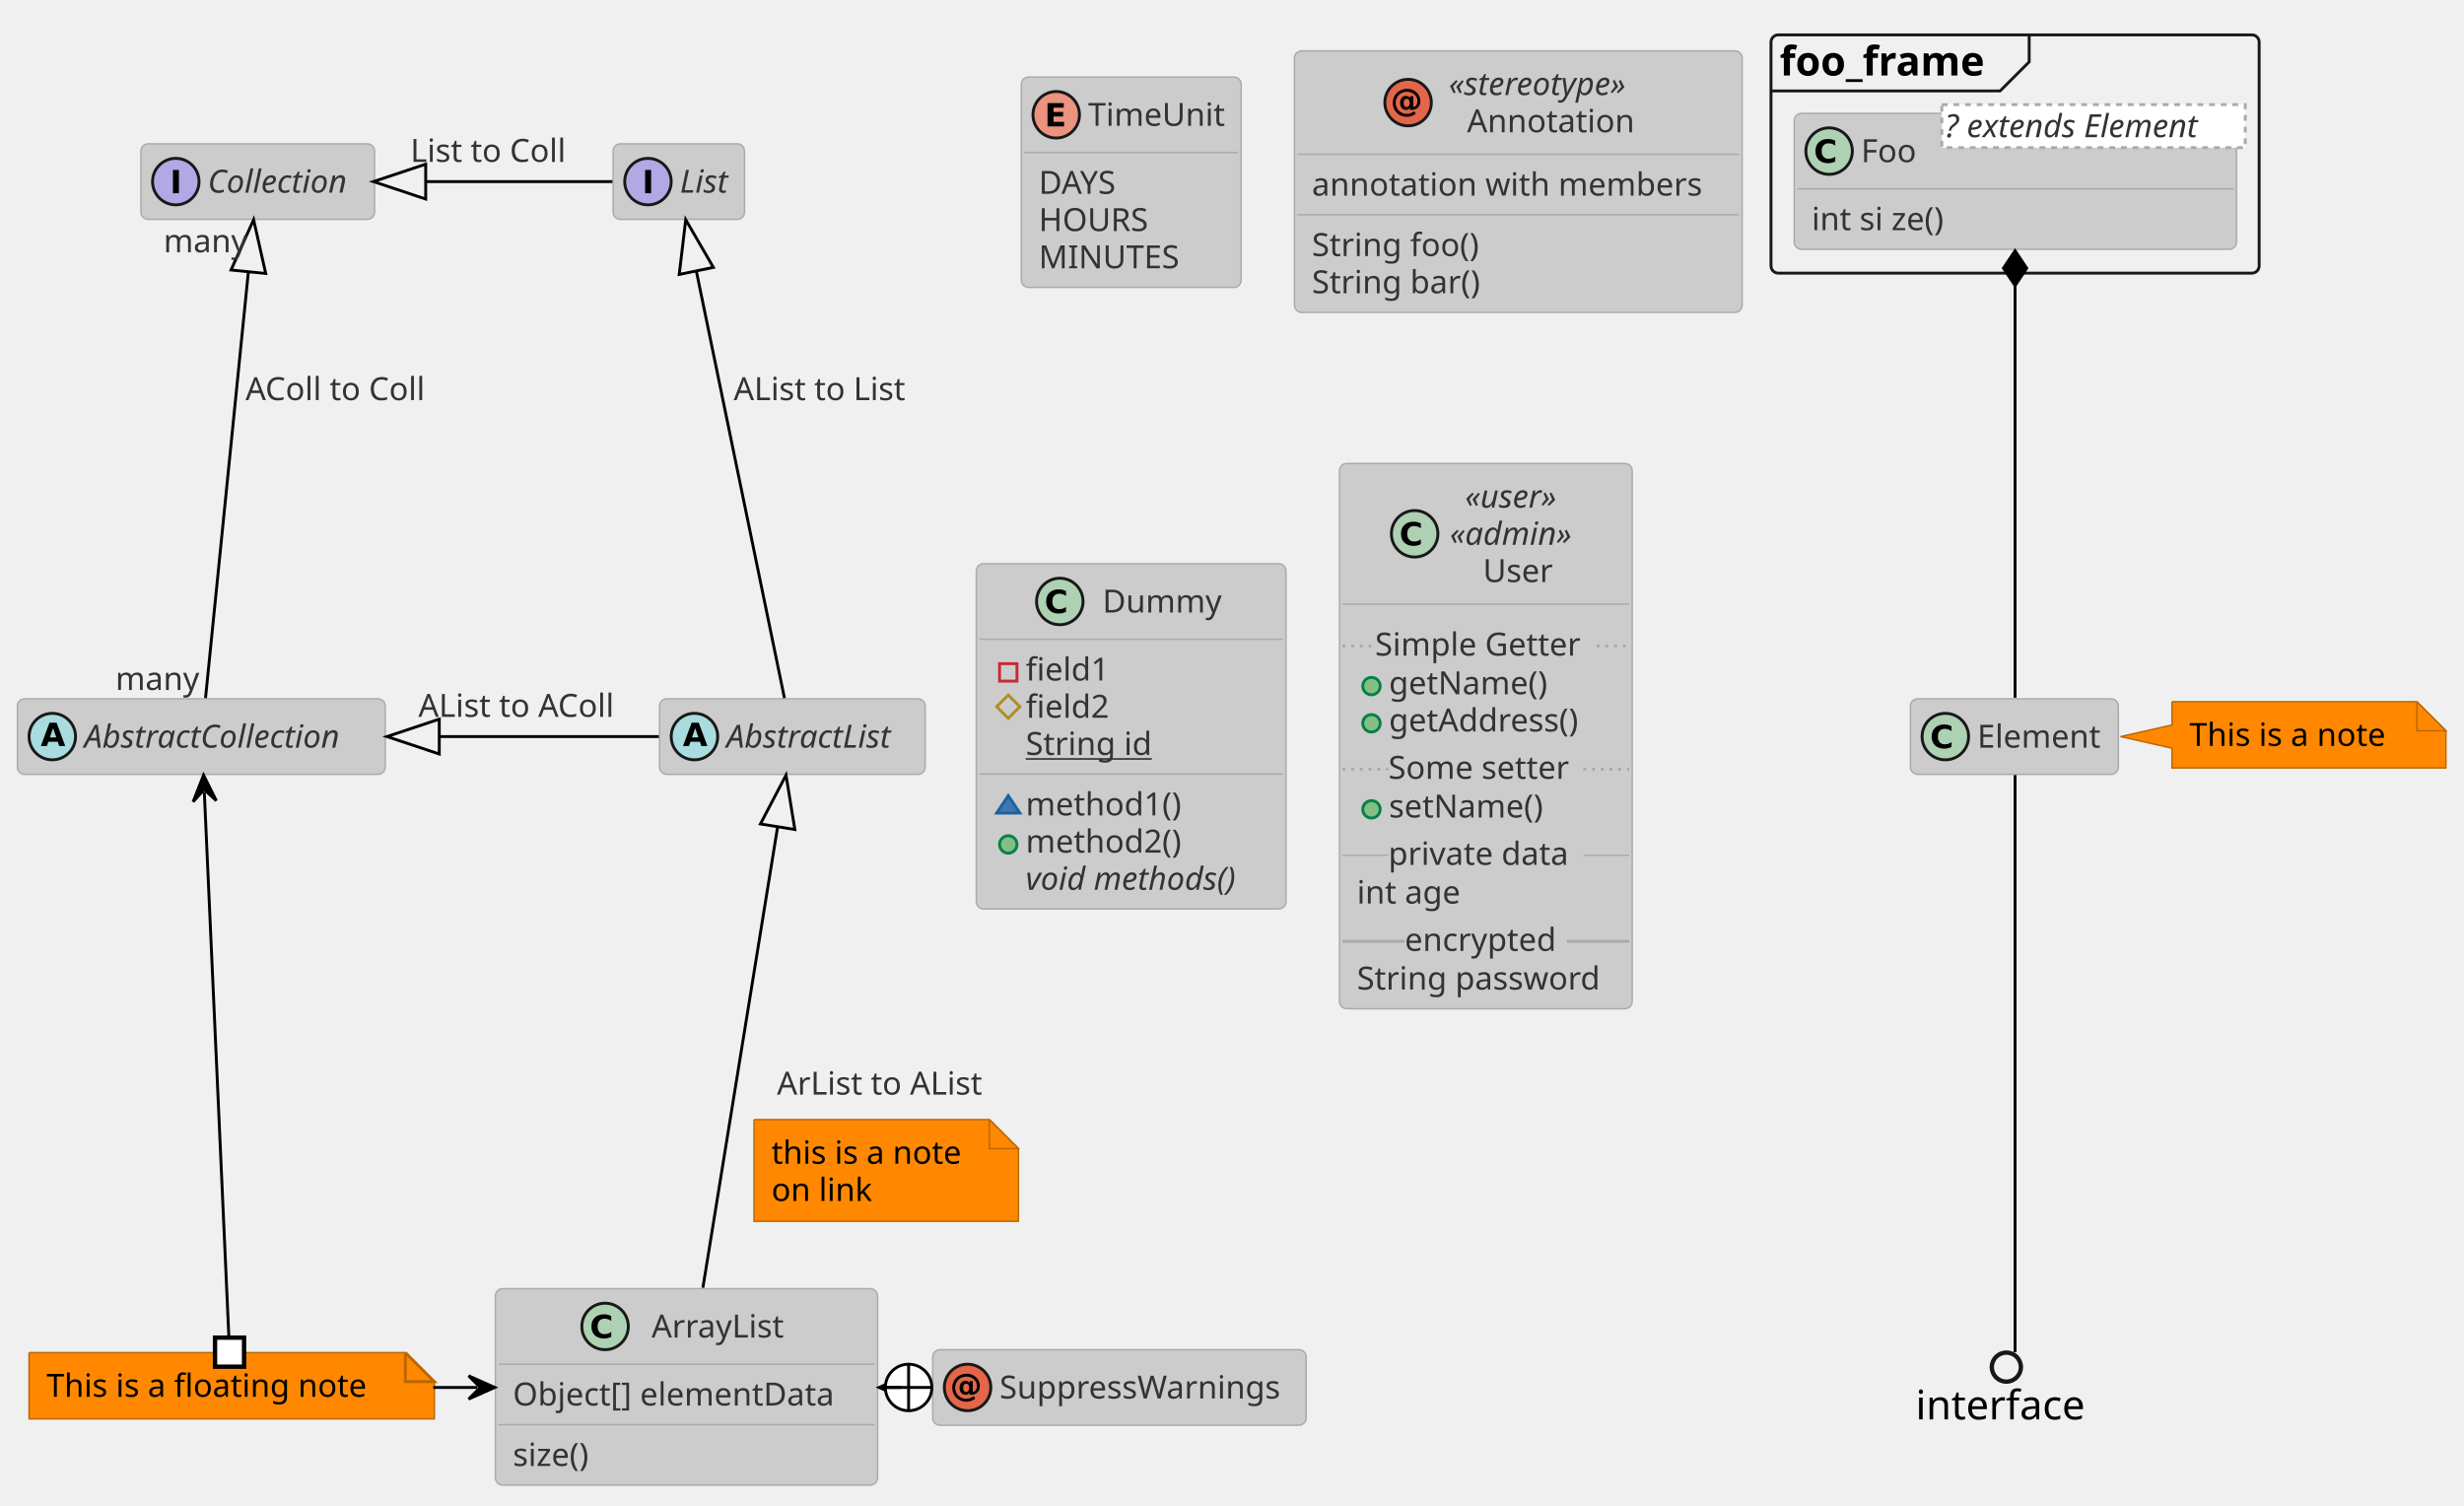
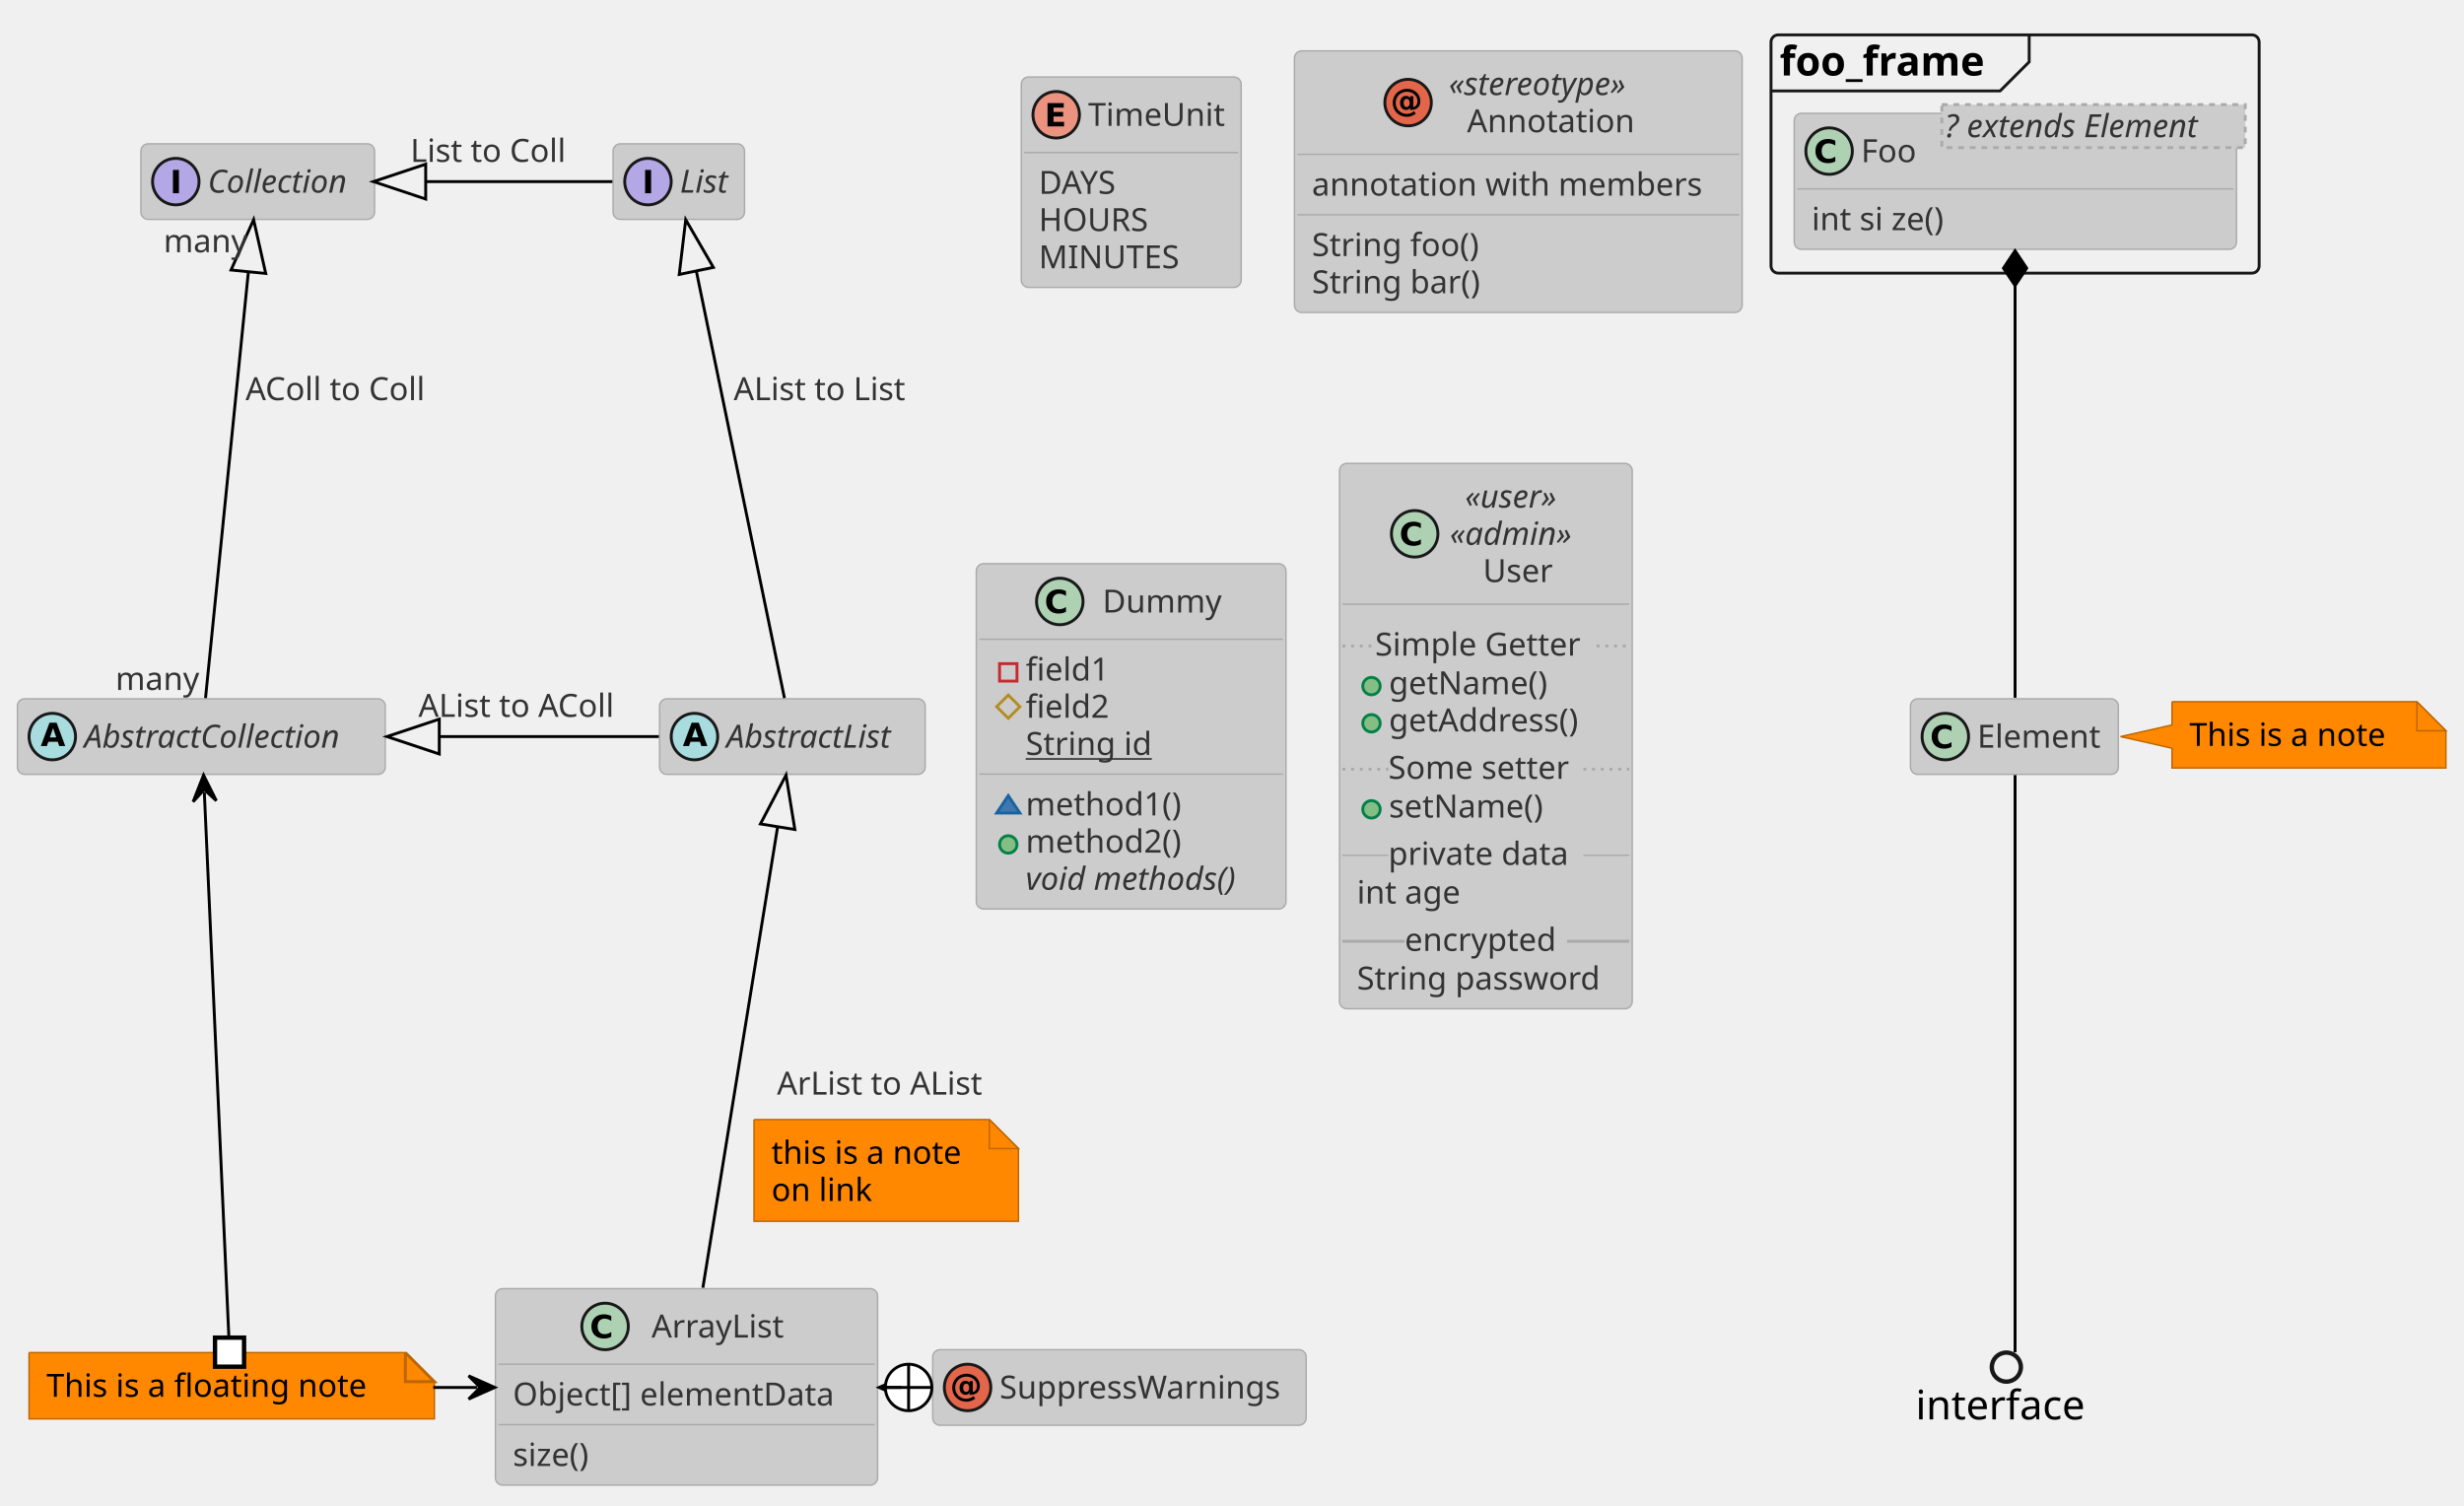
<svg xmlns="http://www.w3.org/2000/svg" contentStyleType="text/css" height="518px" preserveAspectRatio="none" style="width:848px;height:518px;background:#FFFFFF;" version="1.1" viewBox="0 0 848 518" width="848px" zoomAndPan="magnify">
  <defs />
  <g>
    <g id="cluster_foo_frame">
      <rect fill="none" height="82" rx="2.5" ry="2.5" style="stroke:#181818;stroke-width:1.0;" width="168" x="609.5" y="12" />
      <path d="M698.352,12 L698.352,21.297 L688.352,31.297 L609.5,31.297 " fill="none" style="stroke:#181818;stroke-width:1.0;" />
      <text fill="#000000" font-family="sans-serif" font-size="14" font-weight="bold" lengthAdjust="spacing" textLength="78.853" x="612.5" y="25.995">foo_frame</text>
    </g>
    <g id="elem_AbstractList">
      <rect codeLine="7" fill="#CCCCCC" height="26" id="AbstractList" rx="2.5" ry="2.5" style="stroke:#AAAAAA;stroke-width:0.5;" width="91.404" x="227" y="240.5" />
      <ellipse cx="239" cy="253.5" fill="#A9DCDF" rx="8" ry="8" style="stroke:#181818;stroke-width:1.0;" />
      <path d="M240.875,255.281 L237.641,255.281 L237.125,256.75 L235.047,256.75 L238.031,248.734 L240.484,248.734 L243.453,256.75 L241.375,256.75 L240.875,255.281 Z M238.156,253.797 L240.359,253.797 L239.266,250.609 L238.156,253.797 Z " fill="#000000" />
      <text fill="#333333" font-family="Verdana" font-size="11" font-style="italic" lengthAdjust="spacing" textLength="65.404" x="250" y="257.308">AbstractList</text>
    </g>
    <g id="elem_AbstractCollection">
      <rect codeLine="8" fill="#CCCCCC" height="26" id="AbstractCollection" rx="2.5" ry="2.5" style="stroke:#AAAAAA;stroke-width:0.5;" width="126.585" x="6" y="240.5" />
      <ellipse cx="18" cy="253.5" fill="#A9DCDF" rx="8" ry="8" style="stroke:#181818;stroke-width:1.0;" />
      <path d="M19.875,255.281 L16.641,255.281 L16.125,256.75 L14.047,256.75 L17.031,248.734 L19.484,248.734 L22.453,256.75 L20.375,256.75 L19.875,255.281 Z M17.156,253.797 L19.359,253.797 L18.266,250.609 L17.156,253.797 Z " fill="#000000" />
      <text fill="#333333" font-family="Verdana" font-size="11" font-style="italic" lengthAdjust="spacing" textLength="100.585" x="29" y="257.308">AbstractCollection</text>
    </g>
    <g id="elem_List">
      <rect codeLine="9" fill="#CCCCCC" height="26" id="List" rx="2.5" ry="2.5" style="stroke:#AAAAAA;stroke-width:0.5;" width="45.228" x="211" y="49.5" />
      <ellipse cx="223" cy="62.5" fill="#B4A7E5" rx="8" ry="8" style="stroke:#181818;stroke-width:1.0;" />
      <path d="M222.016,58.484 L224.078,58.484 L224.078,66.5 L222.016,66.5 L222.016,58.484 Z " fill="#000000" />
      <text fill="#333333" font-family="Verdana" font-size="11" font-style="italic" lengthAdjust="spacing" textLength="19.229" x="234" y="66.308">List</text>
    </g>
    <g id="elem_Collection">
      <rect codeLine="10" fill="#CCCCCC" height="26" id="Collection" rx="2.5" ry="2.5" style="stroke:#AAAAAA;stroke-width:0.5;" width="80.409" x="48.5" y="49.5" />
      <ellipse cx="60.5" cy="62.5" fill="#B4A7E5" rx="8" ry="8" style="stroke:#181818;stroke-width:1.0;" />
      <path d="M59.516,58.484 L61.578,58.484 L61.578,66.5 L59.516,66.5 L59.516,58.484 Z " fill="#000000" />
      <text fill="#333333" font-family="Verdana" font-size="11" font-style="italic" lengthAdjust="spacing" textLength="54.409" x="71.5" y="66.308">Collection</text>
    </g>
    <g id="elem_ArrayList">
      <rect codeLine="20" fill="#CCCCCC" height="67.609" id="ArrayList" rx="2.5" ry="2.5" style="stroke:#AAAAAA;stroke-width:0.5;" width="131.528" x="170.5" y="443.5" />
      <ellipse cx="208.24" cy="456.5" fill="#ADD1B2" rx="8" ry="8" style="stroke:#181818;stroke-width:1.0;" />
      <path d="M210.365,460.062 Q209.787,460.359 209.162,460.5 Q208.552,460.656 207.88,460.656 Q205.88,460.656 204.708,459.547 Q203.537,458.422 203.537,456.5 Q203.537,454.578 204.708,453.453 Q205.88,452.328 207.88,452.328 Q208.552,452.328 209.162,452.484 Q209.787,452.641 210.365,452.938 L210.365,454.594 Q209.787,454.203 209.224,454.016 Q208.662,453.828 208.052,453.828 Q206.943,453.828 206.302,454.547 Q205.677,455.25 205.677,456.5 Q205.677,457.734 206.302,458.453 Q206.943,459.156 208.052,459.156 Q208.662,459.156 209.224,458.984 Q209.787,458.797 210.365,458.406 L210.365,460.062 Z " fill="#000000" />
      <text fill="#333333" font-family="Verdana" font-size="11" lengthAdjust="spacing" textLength="49.049" x="224.24" y="460.308">ArrayList</text>
      <line style="stroke:#AAAAAA;stroke-width:0.5;" x1="171.5" x2="301.028" y1="469.5" y2="469.5" />
      <text fill="#333333" font-family="sans-serif" font-size="11" lengthAdjust="spacing" textLength="119.528" x="176.5" y="483.71">Object[] elementData</text>
      <line style="stroke:#AAAAAA;stroke-width:0.5;" x1="171.5" x2="301.028" y1="490.305" y2="490.305" />
      <text fill="#333333" font-family="sans-serif" font-size="11" lengthAdjust="spacing" textLength="29.912" x="176.5" y="504.515">size()</text>
    </g>
    <g id="elem_TimeUnit">
      <rect codeLine="25" fill="#CCCCCC" height="72.414" id="TimeUnit" rx="2.5" ry="2.5" style="stroke:#AAAAAA;stroke-width:0.5;" width="75.65" x="351.5" y="26.5" />
      <ellipse cx="363.5" cy="39.5" fill="#EB937F" rx="8" ry="8" style="stroke:#181818;stroke-width:1.0;" />
      <path d="M360.516,35.484 L366.094,35.484 L366.094,37.047 L362.578,37.047 L362.578,38.531 L365.875,38.531 L365.875,40.094 L362.578,40.094 L362.578,41.938 L366.203,41.938 L366.203,43.5 L360.516,43.5 L360.516,35.484 Z " fill="#000000" />
      <text fill="#333333" font-family="Verdana" font-size="11" lengthAdjust="spacing" textLength="49.65" x="374.5" y="43.308">TimeUnit</text>
      <line style="stroke:#AAAAAA;stroke-width:0.5;" x1="352.5" x2="426.15" y1="52.5" y2="52.5" />
      <text fill="#333333" font-family="sans-serif" font-size="11" lengthAdjust="spacing" textLength="29.697" x="357.5" y="66.71">DAYS</text>
      <text fill="#333333" font-family="sans-serif" font-size="11" lengthAdjust="spacing" textLength="39.606" x="357.5" y="79.515">HOURS</text>
      <text fill="#333333" font-family="sans-serif" font-size="11" lengthAdjust="spacing" textLength="49.666" x="357.5" y="92.32">MINUTES</text>
    </g>
    <g id="elem_SuppressWarnings">
      <rect codeLine="31" fill="#CCCCCC" height="26" id="SuppressWarnings" rx="2.5" ry="2.5" style="stroke:#AAAAAA;stroke-width:0.5;" width="128.523" x="321" y="464.5" />
      <ellipse cx="333" cy="477.5" fill="#E3664A" rx="8" ry="8" style="stroke:#181818;stroke-width:1.0;" />
      <path d="M331.469,477.609 Q331.469,478.266 331.75,478.656 Q332.031,479.031 332.516,479.031 Q332.984,479.031 333.266,478.656 Q333.562,478.266 333.562,477.609 Q333.562,476.953 333.266,476.578 Q332.984,476.203 332.5,476.203 Q332.031,476.203 331.75,476.578 Q331.469,476.953 331.469,477.609 Z M333.672,479.219 Q333.5,479.609 333.141,479.828 Q332.797,480.031 332.312,480.031 Q331.391,480.031 330.812,479.359 Q330.234,478.688 330.234,477.609 Q330.234,476.547 330.812,475.875 Q331.391,475.203 332.312,475.203 Q332.797,475.203 333.141,475.422 Q333.5,475.625 333.672,476.016 L333.672,475.312 L334.781,475.312 L334.781,479.031 Q335.453,478.922 335.828,478.391 Q336.219,477.844 336.219,477 Q336.219,476.469 336.062,476 Q335.906,475.531 335.594,475.141 Q335.078,474.484 334.312,474.125 Q333.547,473.766 332.656,473.766 Q332.031,473.766 331.453,473.938 Q330.891,474.094 330.406,474.422 Q329.609,474.938 329.172,475.781 Q328.734,476.609 328.734,477.578 Q328.734,478.391 329.016,479.094 Q329.297,479.781 329.844,480.328 Q330.391,480.844 331.078,481.125 Q331.781,481.406 332.562,481.406 Q333.234,481.406 333.906,481.141 Q334.594,480.891 335.078,480.469 L335.641,481.344 Q334.969,481.859 334.172,482.125 Q333.391,482.406 332.578,482.406 Q331.578,482.406 330.688,482.047 Q329.812,481.703 329.125,481.031 Q328.438,480.359 328.078,479.484 Q327.719,478.594 327.719,477.578 Q327.719,476.609 328.078,475.719 Q328.453,474.828 329.125,474.156 Q329.812,473.5 330.703,473.141 Q331.609,472.766 332.578,472.766 Q333.781,472.766 334.766,473.234 Q335.75,473.688 336.406,474.547 Q336.812,475.078 337.016,475.703 Q337.219,476.312 337.219,476.984 Q337.219,478.438 336.344,479.25 Q335.469,480.047 333.875,480.047 L333.672,480.047 L333.672,479.219 Z " fill="#000000" />
      <text fill="#333333" font-family="Verdana" font-size="11" lengthAdjust="spacing" textLength="102.523" x="344" y="481.308">SuppressWarnings</text>
    </g>
    <g id="elem_Annotation">
      <rect codeLine="33" fill="#CCCCCC" height="90.023" id="Annotation" rx="2.5" ry="2.5" style="stroke:#AAAAAA;stroke-width:0.5;" width="154.071" x="445.5" y="17.5" />
      <ellipse cx="484.603" cy="35.305" fill="#E3664A" rx="8" ry="8" style="stroke:#181818;stroke-width:1.0;" />
      <path d="M483.072,35.414 Q483.072,36.07 483.353,36.461 Q483.635,36.836 484.119,36.836 Q484.588,36.836 484.869,36.461 Q485.166,36.07 485.166,35.414 Q485.166,34.758 484.869,34.383 Q484.588,34.008 484.103,34.008 Q483.635,34.008 483.353,34.383 Q483.072,34.758 483.072,35.414 Z M485.275,37.023 Q485.103,37.414 484.744,37.633 Q484.4,37.836 483.916,37.836 Q482.994,37.836 482.416,37.164 Q481.838,36.492 481.838,35.414 Q481.838,34.352 482.416,33.68 Q482.994,33.008 483.916,33.008 Q484.4,33.008 484.744,33.227 Q485.103,33.43 485.275,33.82 L485.275,33.117 L486.385,33.117 L486.385,36.836 Q487.056,36.727 487.431,36.195 Q487.822,35.648 487.822,34.805 Q487.822,34.273 487.666,33.805 Q487.51,33.336 487.197,32.945 Q486.681,32.289 485.916,31.93 Q485.15,31.57 484.26,31.57 Q483.635,31.57 483.056,31.742 Q482.494,31.898 482.01,32.227 Q481.213,32.742 480.775,33.586 Q480.338,34.414 480.338,35.383 Q480.338,36.195 480.619,36.898 Q480.9,37.586 481.447,38.133 Q481.994,38.648 482.681,38.93 Q483.385,39.211 484.166,39.211 Q484.838,39.211 485.51,38.945 Q486.197,38.695 486.681,38.273 L487.244,39.148 Q486.572,39.664 485.775,39.93 Q484.994,40.211 484.181,40.211 Q483.181,40.211 482.291,39.852 Q481.416,39.508 480.728,38.836 Q480.041,38.164 479.681,37.289 Q479.322,36.398 479.322,35.383 Q479.322,34.414 479.681,33.523 Q480.056,32.633 480.728,31.961 Q481.416,31.305 482.306,30.945 Q483.213,30.57 484.181,30.57 Q485.385,30.57 486.369,31.039 Q487.353,31.492 488.01,32.352 Q488.416,32.883 488.619,33.508 Q488.822,34.117 488.822,34.789 Q488.822,36.242 487.947,37.055 Q487.072,37.852 485.478,37.852 L485.275,37.852 L485.275,37.023 Z " fill="#000000" />
      <text fill="#333333" font-family="sans-serif" font-size="11" font-style="italic" lengthAdjust="spacing" textLength="72.864" x="498.603" y="32.71">«stereotype»</text>
      <text fill="#333333" font-family="Verdana" font-size="11" lengthAdjust="spacing" textLength="60.323" x="504.874" y="45.515">Annotation</text>
      <line style="stroke:#AAAAAA;stroke-width:0.5;" x1="446.5" x2="598.571" y1="53.109" y2="53.109" />
      <text fill="#333333" font-family="sans-serif" font-size="11" lengthAdjust="spacing" textLength="142.071" x="451.5" y="67.32">annotation with members</text>
      <line style="stroke:#AAAAAA;stroke-width:0.5;" x1="446.5" x2="598.571" y1="73.914" y2="73.914" />
      <text fill="#333333" font-family="sans-serif" font-size="11" lengthAdjust="spacing" textLength="62.24" x="451.5" y="88.124">String foo()</text>
      <text fill="#333333" font-family="sans-serif" font-size="11" lengthAdjust="spacing" textLength="63.153" x="451.5" y="100.929">String bar()</text>
    </g>
    <g id="elem_Dummy">
      <rect codeLine="39" fill="#CCCCCC" height="118.828" id="Dummy" rx="2.5" ry="2.5" style="stroke:#AAAAAA;stroke-width:0.5;" width="106.569" x="336" y="194" />
      <ellipse cx="364.734" cy="207" fill="#ADD1B2" rx="8" ry="8" style="stroke:#181818;stroke-width:1.0;" />
      <path d="M366.859,210.562 Q366.281,210.859 365.656,211 Q365.046,211.156 364.375,211.156 Q362.375,211.156 361.203,210.047 Q360.031,208.922 360.031,207 Q360.031,205.078 361.203,203.953 Q362.375,202.828 364.375,202.828 Q365.046,202.828 365.656,202.984 Q366.281,203.141 366.859,203.438 L366.859,205.094 Q366.281,204.703 365.718,204.516 Q365.156,204.328 364.546,204.328 Q363.437,204.328 362.796,205.047 Q362.171,205.75 362.171,207 Q362.171,208.234 362.796,208.953 Q363.437,209.656 364.546,209.656 Q365.156,209.656 365.718,209.484 Q366.281,209.297 366.859,208.906 L366.859,210.562 Z " fill="#000000" />
      <text fill="#333333" font-family="Verdana" font-size="11" lengthAdjust="spacing" textLength="43.382" x="379.453" y="210.808">Dummy</text>
      <line style="stroke:#AAAAAA;stroke-width:0.5;" x1="337" x2="441.569" y1="220" y2="220" />
      <rect fill="none" height="6" style="stroke:#C82930;stroke-width:1.0;" width="6" x="344" y="228.402" />
      <text fill="#333333" font-family="sans-serif" font-size="11" lengthAdjust="spacing" textLength="30.733" x="353" y="234.21">field1</text>
      <polygon fill="none" points="347,239.207,351,243.207,347,247.207,343,243.207" style="stroke:#B38D22;stroke-width:1.0;" />
      <text fill="#333333" font-family="sans-serif" font-size="11" lengthAdjust="spacing" textLength="30.733" x="353" y="247.015">field2</text>
      <text fill="#333333" font-family="sans-serif" font-size="11" lengthAdjust="spacing" text-decoration="underline" textLength="46.363" x="353" y="259.82">String id</text>
      <line style="stroke:#AAAAAA;stroke-width:0.5;" x1="337" x2="441.569" y1="266.414" y2="266.414" />
      <polygon fill="#4177AF" points="347,273.816,343,279.816,351,279.816" style="stroke:#1963A0;stroke-width:1.0;" />
      <text fill="#333333" font-family="sans-serif" font-size="11" lengthAdjust="spacing" textLength="58.062" x="353" y="280.625">method1()</text>
      <ellipse cx="347" cy="290.621" fill="#84BE84" rx="3" ry="3" style="stroke:#038048;stroke-width:1.0;" />
      <text fill="#333333" font-family="sans-serif" font-size="11" lengthAdjust="spacing" textLength="58.062" x="353" y="293.429">method2()</text>
      <text fill="#333333" font-family="sans-serif" font-size="11" font-style="italic" lengthAdjust="spacing" textLength="83.569" x="353" y="306.234">void methods()</text>
    </g>
    <g id="elem_N1">
      <path d="M10,465.5 L10,488.305 L149.497,488.305 L149.497,475.5 L139.497,465.5 L10,465.5 " fill="#FF8800" style="stroke:#BB6600;stroke-width:0.5;" />
      <path d="M139.497,465.5 L139.497,475.5 L149.497,475.5 L139.497,465.5 " fill="#FF8800" style="stroke:#BB6600;stroke-width:1.0;" />
      <text fill="#000000" font-family="Verdana" font-size="11" lengthAdjust="spacing" textLength="118.497" x="16" y="480.71">This is a floating note</text>
    </g>
    <g id="elem_Element">
      <rect fill="#CCCCCC" height="26" id="Element" rx="2.5" ry="2.5" style="stroke:#AAAAAA;stroke-width:0.5;" width="71.541" x="657.5" y="240.5" />
      <ellipse cx="669.5" cy="253.5" fill="#ADD1B2" rx="8" ry="8" style="stroke:#181818;stroke-width:1.0;" />
      <path d="M671.625,257.062 Q671.047,257.359 670.422,257.5 Q669.812,257.656 669.141,257.656 Q667.141,257.656 665.969,256.547 Q664.797,255.422 664.797,253.5 Q664.797,251.578 665.969,250.453 Q667.141,249.328 669.141,249.328 Q669.812,249.328 670.422,249.484 Q671.047,249.641 671.625,249.938 L671.625,251.594 Q671.047,251.203 670.484,251.016 Q669.922,250.828 669.312,250.828 Q668.203,250.828 667.562,251.547 Q666.938,252.25 666.938,253.5 Q666.938,254.734 667.562,255.453 Q668.203,256.156 669.312,256.156 Q669.922,256.156 670.484,255.984 Q671.047,255.797 671.625,255.406 L671.625,257.062 Z " fill="#000000" />
      <text fill="#333333" font-family="Verdana" font-size="11" lengthAdjust="spacing" textLength="45.541" x="680.5" y="257.308">Element</text>
    </g>
    <g id="elem_Elementlol26">
      <ellipse cx="690.5" cy="470.5" fill="#F1F1F1" rx="5" ry="5" style="stroke:#181818;stroke-width:1.5;" />
    </g>
    <text fill="#000000" font-family="sans-serif" font-size="14" lengthAdjust="spacing" textLength="62.44" x="659.28" y="488.495">interface</text>
    <g id="elem_GMN31">
      <path d="M747.5,241.5 L747.5,249.5 L729.797,253.5 L747.5,257.5 L747.5,264.305 A0,0 0 0 0 747.5,264.305 L841.778,264.305 A0,0 0 0 0 841.778,264.305 L841.778,251.5 L831.778,241.5 L747.5,241.5 A0,0 0 0 0 747.5,241.5 " fill="#FF8800" style="stroke:#BB6600;stroke-width:0.5;" />
      <path d="M831.778,241.5 L831.778,251.5 L841.778,251.5 L831.778,241.5 " fill="#FF8800" style="stroke:#BB6600;stroke-width:0.5;" />
      <text fill="#000000" font-family="Verdana" font-size="11" lengthAdjust="spacing" textLength="73.278" x="753.5" y="256.71">This is a note</text>
    </g>
    <g id="elem_User">
      <rect codeLine="69" fill="#CCCCCC" height="187.656" id="User" rx="2.5" ry="2.5" style="stroke:#AAAAAA;stroke-width:0.5;" width="100.741" x="461" y="159.5" />
      <ellipse cx="486.867" cy="183.707" fill="#ADD1B2" rx="8" ry="8" style="stroke:#181818;stroke-width:1.0;" />
      <path d="M488.992,187.269 Q488.414,187.566 487.789,187.707 Q487.179,187.863 486.507,187.863 Q484.507,187.863 483.336,186.754 Q482.164,185.629 482.164,183.707 Q482.164,181.785 483.336,180.66 Q484.507,179.535 486.507,179.535 Q487.179,179.535 487.789,179.691 Q488.414,179.848 488.992,180.144 L488.992,181.801 Q488.414,181.41 487.851,181.223 Q487.289,181.035 486.679,181.035 Q485.57,181.035 484.929,181.754 Q484.304,182.457 484.304,183.707 Q484.304,184.941 484.929,185.66 Q485.57,186.363 486.679,186.363 Q487.289,186.363 487.851,186.191 Q488.414,186.004 488.992,185.613 L488.992,187.269 Z " fill="#000000" />
      <text fill="#333333" font-family="sans-serif" font-size="11" font-style="italic" lengthAdjust="spacing" textLength="37.453" x="504.185" y="174.71">«user»</text>
      <text fill="#333333" font-family="sans-serif" font-size="11" font-style="italic" lengthAdjust="spacing" textLength="47.926" x="498.948" y="187.515">«admin»</text>
      <text fill="#333333" font-family="Verdana" font-size="11" lengthAdjust="spacing" textLength="25.072" x="510.375" y="200.32">User</text>
      <line style="stroke:#AAAAAA;stroke-width:0.5;" x1="462" x2="560.741" y1="207.914" y2="207.914" />
      <ellipse cx="472" cy="236.121" fill="#84BE84" rx="3" ry="3" style="stroke:#038048;stroke-width:1.0;" />
      <text fill="#333333" font-family="sans-serif" font-size="11" lengthAdjust="spacing" textLength="59.098" x="478" y="238.929">getName()</text>
      <ellipse cx="472" cy="248.926" fill="#84BE84" rx="3" ry="3" style="stroke:#038048;stroke-width:1.0;" />
      <text fill="#333333" font-family="sans-serif" font-size="11" lengthAdjust="spacing" textLength="70.888" x="478" y="251.734">getAddress()</text>
      <line style="stroke:#AAAAAA;stroke-width:1.0;stroke-dasharray:1.0,2.0;" x1="462" x2="473.238" y1="222.316" y2="222.316" />
      <text fill="#333333" font-family="sans-serif" font-size="11" lengthAdjust="spacing" textLength="76.264" x="473.238" y="225.625">Simple Getter</text>
      <line style="stroke:#AAAAAA;stroke-width:1.0;stroke-dasharray:1.0,2.0;" x1="549.503" x2="560.741" y1="222.316" y2="222.316" />
      <ellipse cx="472" cy="278.535" fill="#84BE84" rx="3" ry="3" style="stroke:#038048;stroke-width:1.0;" />
      <text fill="#333333" font-family="sans-serif" font-size="11" lengthAdjust="spacing" textLength="57.847" x="478" y="281.343">setName()</text>
      <line style="stroke:#AAAAAA;stroke-width:1.0;stroke-dasharray:1.0,2.0;" x1="462" x2="477.817" y1="264.731" y2="264.731" />
      <text fill="#333333" font-family="sans-serif" font-size="11" lengthAdjust="spacing" textLength="67.106" x="477.817" y="268.039">Some setter</text>
      <line style="stroke:#AAAAAA;stroke-width:1.0;stroke-dasharray:1.0,2.0;" x1="544.924" x2="560.741" y1="264.731" y2="264.731" />
      <text fill="#333333" font-family="sans-serif" font-size="11" lengthAdjust="spacing" textLength="38.328" x="467" y="310.953">int age</text>
      <line style="stroke:#AAAAAA;stroke-width:0.5;" x1="462" x2="477.788" y1="294.34" y2="294.34" />
      <text fill="#333333" font-family="sans-serif" font-size="11" lengthAdjust="spacing" textLength="67.165" x="477.788" y="297.648">private data</text>
      <line style="stroke:#AAAAAA;stroke-width:0.5;" x1="544.953" x2="560.741" y1="294.34" y2="294.34" />
      <text fill="#333333" font-family="sans-serif" font-size="11" lengthAdjust="spacing" textLength="88.741" x="467" y="340.562">String password</text>
      <line style="stroke:#AAAAAA;stroke-width:1.0;" x1="462" x2="483.438" y1="323.949" y2="323.949" />
      <text fill="#333333" font-family="sans-serif" font-size="11" lengthAdjust="spacing" textLength="55.865" x="483.438" y="327.257">encrypted</text>
      <line style="stroke:#AAAAAA;stroke-width:1.0;" x1="539.303" x2="560.741" y1="323.949" y2="323.949" />
    </g>
    <g id="elem_Foo">
      <rect codeLine="54" fill="#CCCCCC" height="46.805" id="Foo" rx="2.5" ry="2.5" style="stroke:#AAAAAA;stroke-width:0.5;" width="152.203" x="617.5" y="39" />
      <ellipse cx="629.5" cy="52" fill="#ADD1B2" rx="8" ry="8" style="stroke:#181818;stroke-width:1.0;" />
      <path d="M631.625,55.562 Q631.047,55.859 630.422,56 Q629.812,56.156 629.141,56.156 Q627.141,56.156 625.969,55.047 Q624.797,53.922 624.797,52 Q624.797,50.078 625.969,48.953 Q627.141,47.828 629.141,47.828 Q629.812,47.828 630.422,47.984 Q631.047,48.141 631.625,48.438 L631.625,50.094 Q631.047,49.703 630.484,49.516 Q629.922,49.328 629.312,49.328 Q628.203,49.328 627.562,50.047 Q626.938,50.75 626.938,52 Q626.938,53.234 627.562,53.953 Q628.203,54.656 629.312,54.656 Q629.922,54.656 630.484,54.484 Q631.047,54.297 631.625,53.906 L631.625,55.562 Z " fill="#000000" />
      <text fill="#333333" font-family="Verdana" font-size="11" lengthAdjust="spacing" textLength="19.787" x="640.5" y="55.808">Foo</text>
-       <rect fill="#FFFFFF" height="14.805" style="stroke:#AAAAAA;stroke-width:1.0;stroke-dasharray:2.0,2.0;" width="104.416" x="668.287" y="36" />
+       <rect fill="#CCCCCC" height="14.805" style="stroke:#AAAAAA;stroke-width:1.0;stroke-dasharray:2.0,2.0;" width="104.416" x="668.287" y="36" />
      <text fill="#333333" font-family="sans-serif" font-size="11" font-style="italic" lengthAdjust="spacing" textLength="102.416" x="669.287" y="47.21">? extends Element</text>
      <line style="stroke:#AAAAAA;stroke-width:0.5;" x1="618.5" x2="768.703" y1="65" y2="65" />
      <text fill="#333333" font-family="sans-serif" font-size="11" lengthAdjust="spacing" textLength="51.246" x="623.5" y="79.21">int si ze()</text>
    </g>
    <polygon fill="none" points="235.999,75.61,233.76,94.451,245.513,92.026,235.999,75.61" style="stroke:#000000;stroke-width:1.0;" />
    <path d="M239.637,93.239 C246.664,127.295 262.908,206.016 269.971,240.246 " fill="none" style="stroke:#000000;stroke-width:1.0;" />
    <text fill="#333333" font-family="Verdana" font-size="11" lengthAdjust="spacing" textLength="64.018" x="252.5" y="137.71">AList to List</text>
    <polygon fill="none" points="87.283,75.61,79.512,92.92,91.452,94.12,87.283,75.61" style="stroke:#000000;stroke-width:1.0;" />
    <path d="M85.482,93.52 C82.058,127.576 74.173,206.016 70.732,240.246 " fill="none" style="stroke:#000000;stroke-width:1.0;" />
    <text fill="#333333" font-family="Verdana" font-size="11" lengthAdjust="spacing" textLength="66.607" x="84.5" y="137.71">AColl to Coll</text>
    <text fill="#333333" font-family="Verdana" font-size="11" lengthAdjust="spacing" textLength="30.938" x="39.732" y="237.456">many</text>
    <text fill="#333333" font-family="Verdana" font-size="11" lengthAdjust="spacing" textLength="30.938" x="56.283" y="86.821">many</text>
    <polygon fill="none" points="128.506,62.5,146.506,68.5,146.506,56.5,128.506,62.5" style="stroke:#000000;stroke-width:1.0;" />
    <path d="M146.506,62.5 C172.995,62.5 188.781,62.5 210.767,62.5 " fill="none" style="stroke:#000000;stroke-width:1.0;" />
    <text fill="#333333" font-family="Verdana" font-size="11" lengthAdjust="spacing" textLength="57.788" x="141.25" y="55.71">List to Coll</text>
    <polygon fill="none" points="133.173,253.5,151.173,259.5,151.173,247.5,133.173,253.5" style="stroke:#000000;stroke-width:1.0;" />
    <path d="M151.173,253.5 C181.522,253.5 199.134,253.5 226.758,253.5 " fill="none" style="stroke:#000000;stroke-width:1.0;" />
    <text fill="#333333" font-family="Verdana" font-size="11" lengthAdjust="spacing" textLength="72.837" x="144" y="246.71">AList to AColl</text>
    <polygon fill="none" points="270.513,266.752,261.709,283.559,273.555,285.48,270.513,266.752" style="stroke:#000000;stroke-width:1.0;" />
    <path d="M267.632,284.52 C262.237,317.788 250.056,392.907 241.904,443.176 " fill="none" style="stroke:#000000;stroke-width:1.0;" />
    <text fill="#333333" font-family="Verdana" font-size="11" lengthAdjust="spacing" textLength="76.065" x="267.403" y="376.71">ArList to AList</text>
    <path d="M259.5,385.305 L259.5,420.305 L350.5,420.305 L350.5,395.305 L340.5,385.305 L259.5,385.305 " fill="#FF8800" style="stroke:#BB6600;stroke-width:0.5;" />
    <path d="M340.5,385.305 L340.5,395.305 L350.5,395.305 L340.5,385.305 " fill="#FF8800" style="stroke:#BB6600;stroke-width:0.5;" />
    <text fill="#000000" font-family="Verdana" font-size="11" lengthAdjust="spacing" textLength="70.872" x="265.5" y="400.515">this is a note</text>
    <text fill="#000000" font-family="Verdana" font-size="11" lengthAdjust="spacing" textLength="36.652" x="265.5" y="413.32">on link</text>
    <polygon fill="#000000" points="302.56,477.5,311.56,481.5,307.56,477.5,311.56,473.5,302.56,477.5" style="stroke:#000000;stroke-width:1.0;" />
    <ellipse cx="312.704" cy="477.5" fill="#FFFFFF" rx="8" ry="8" style="stroke:#000000;stroke-width:1.0;" />
    <line style="stroke:#000000;stroke-width:1.0;" x1="304.704" x2="320.704" y1="477.5" y2="477.5" />
    <line style="stroke:#000000;stroke-width:1.0;" x1="312.704" x2="312.704" y1="469.5" y2="485.5" />
    <path d="M308.56,477.5 C314.608,477.5 298.656,477.5 304.704,477.5 " fill="none" style="stroke:#000000;stroke-width:1.0;" />
    <polygon fill="#000000" points="70.052,266.752,66.461,275.923,70.277,271.747,74.453,275.563,70.052,266.752" style="stroke:#000000;stroke-width:1.0;" />
    <rect fill="#FFFFFF" height="10" style="stroke:#000000;stroke-width:1.5;" width="10" x="73.998" y="460.354" />
    <path d="M70.322,272.746 C72.087,311.923 77.08,422.785 78.773,460.359 " fill="none" style="stroke:#000000;stroke-width:1.0;" />
    <polygon fill="#000000" points="170.273,477.5,161.273,473.5,165.273,477.5,161.273,481.5,170.273,477.5" style="stroke:#000000;stroke-width:1.0;" />
    <path d="M149.107,477.5 C156.163,477.5 157.218,477.5 164.273,477.5 " fill="none" style="stroke:#000000;stroke-width:1.0;" />
    <polygon fill="#000000" points="693.5,86.298,689.5,92.298,693.5,98.298,697.5,92.298,693.5,86.298" style="stroke:#000000;stroke-width:1.0;" />
    <path d="M693.5,98.298 C693.5,138.552 693.5,208.914 693.5,240.132 " fill="none" style="stroke:#000000;stroke-width:1.0;" />
    <path d="M693.5,266.752 C693.5,305.929 693.5,427.78 693.5,465.354 " fill="none" style="stroke:#000000;stroke-width:1.0;" />
  </g>
</svg>
